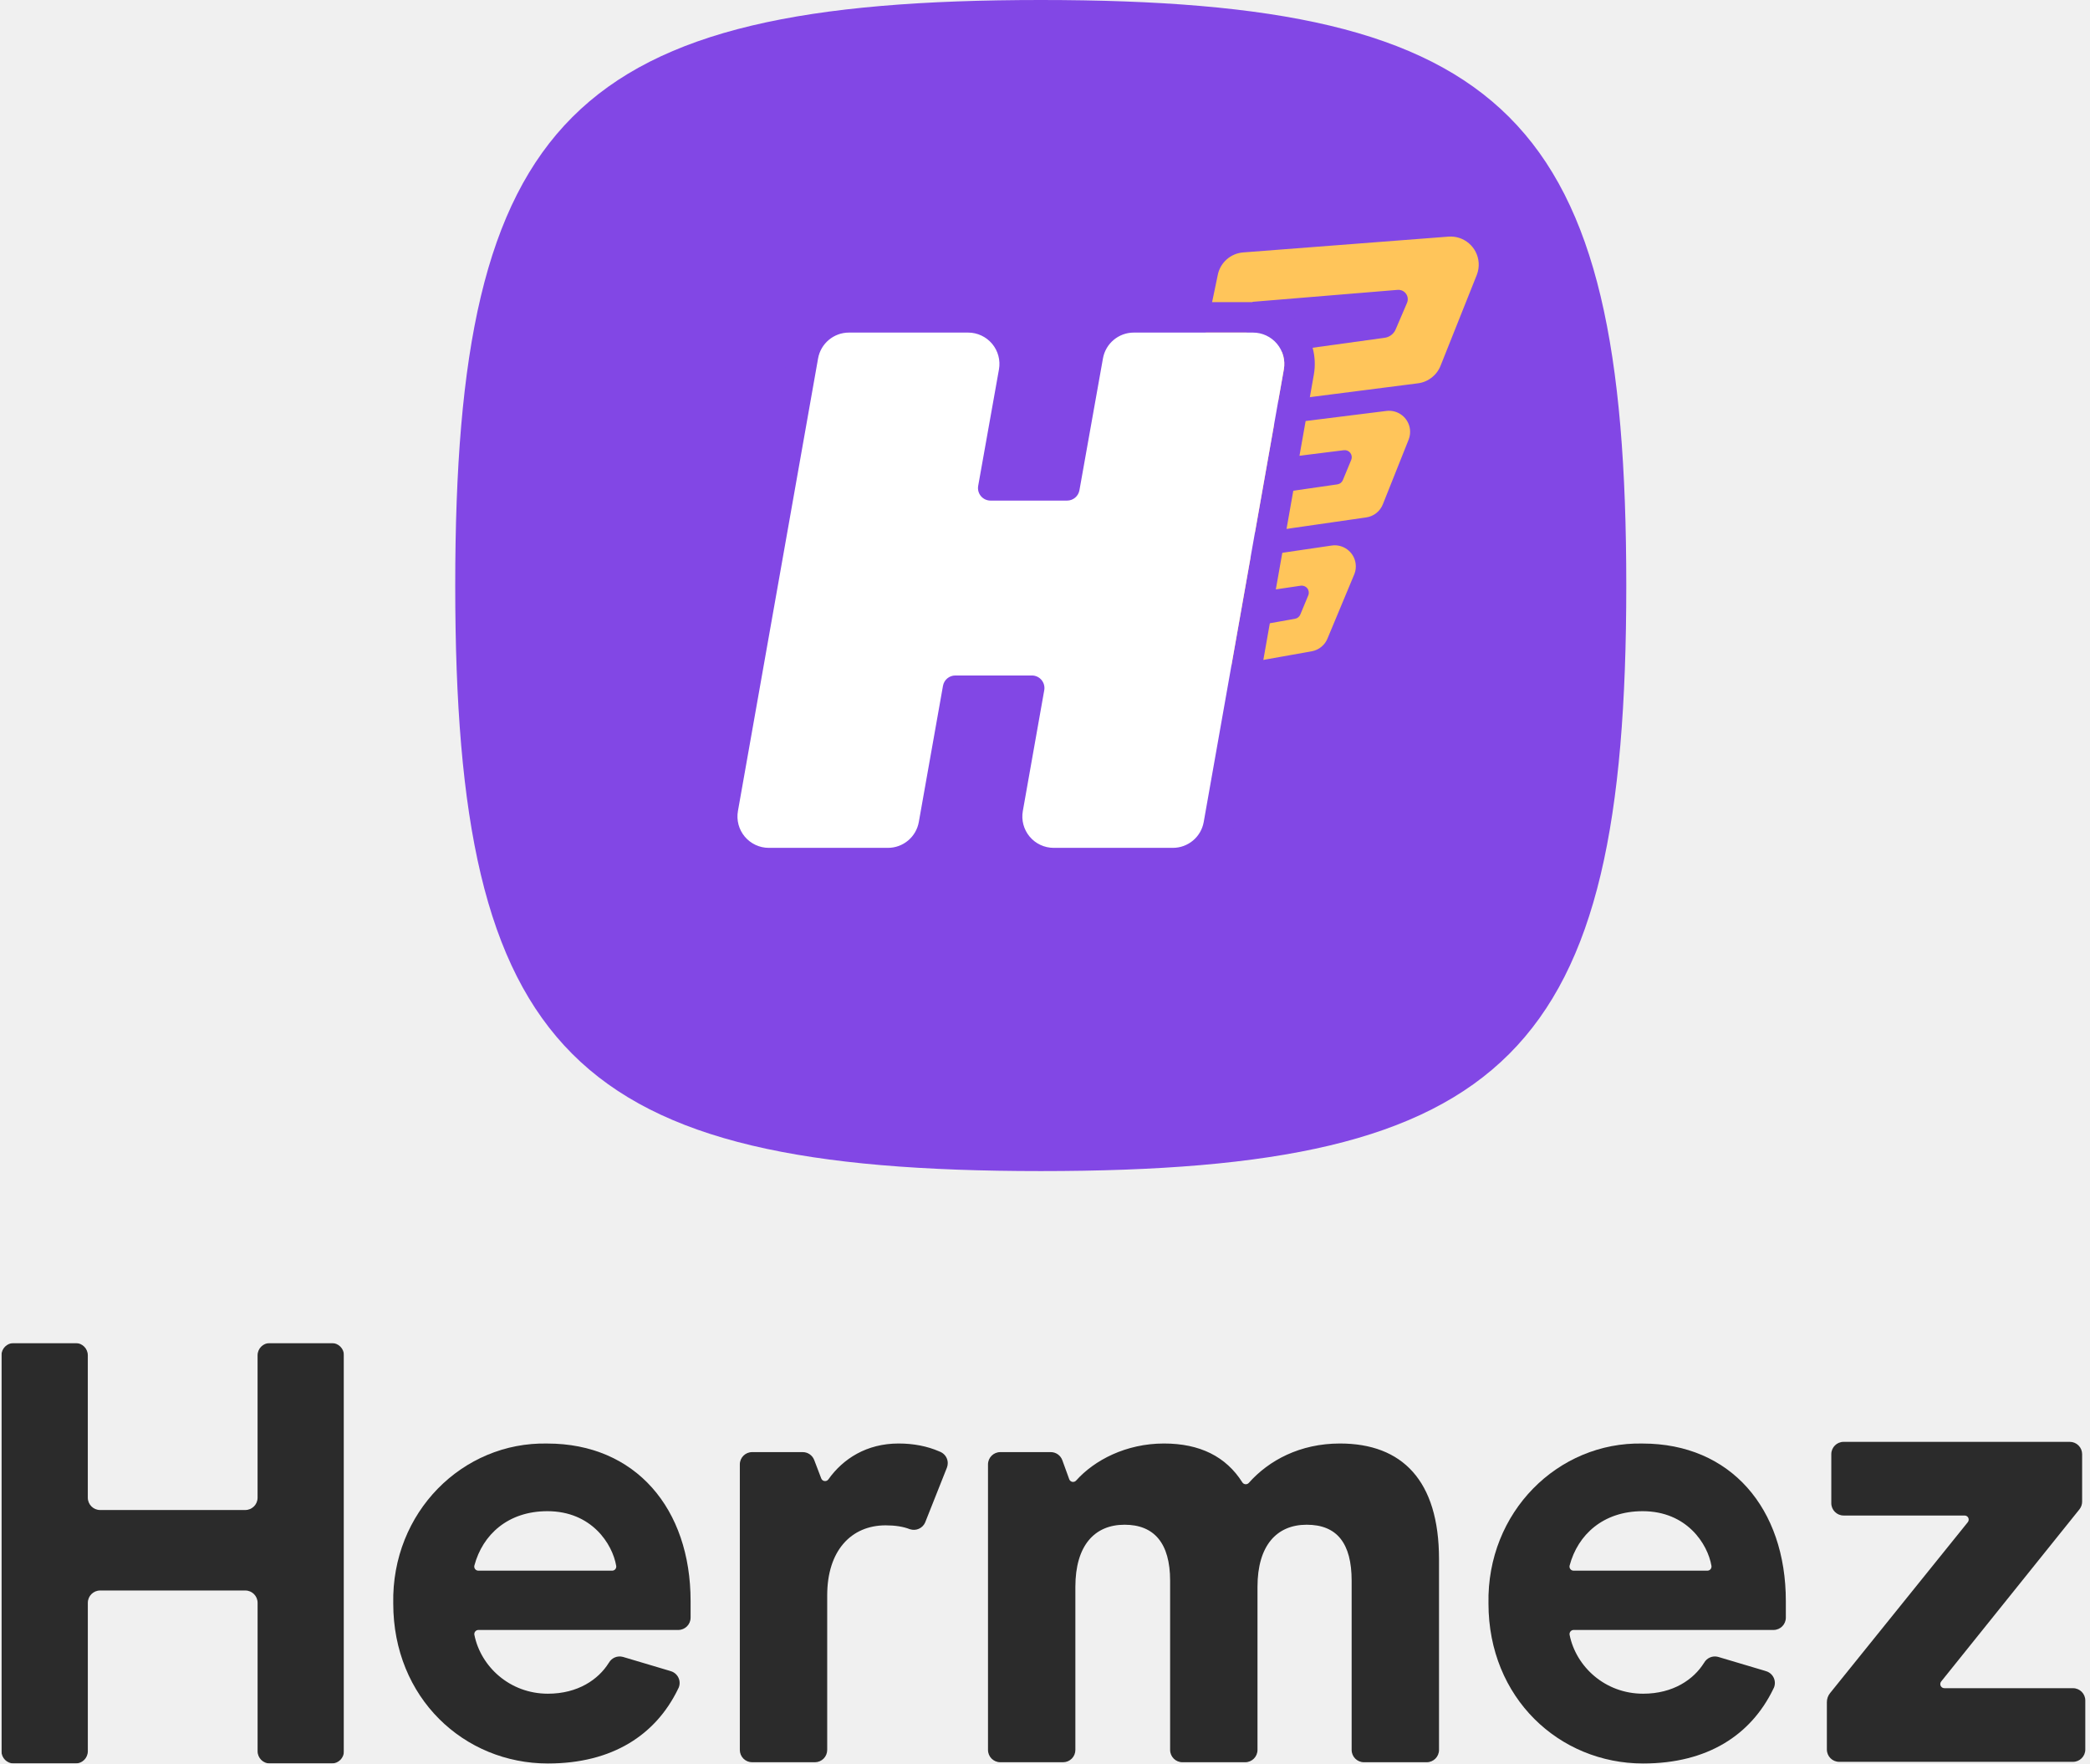
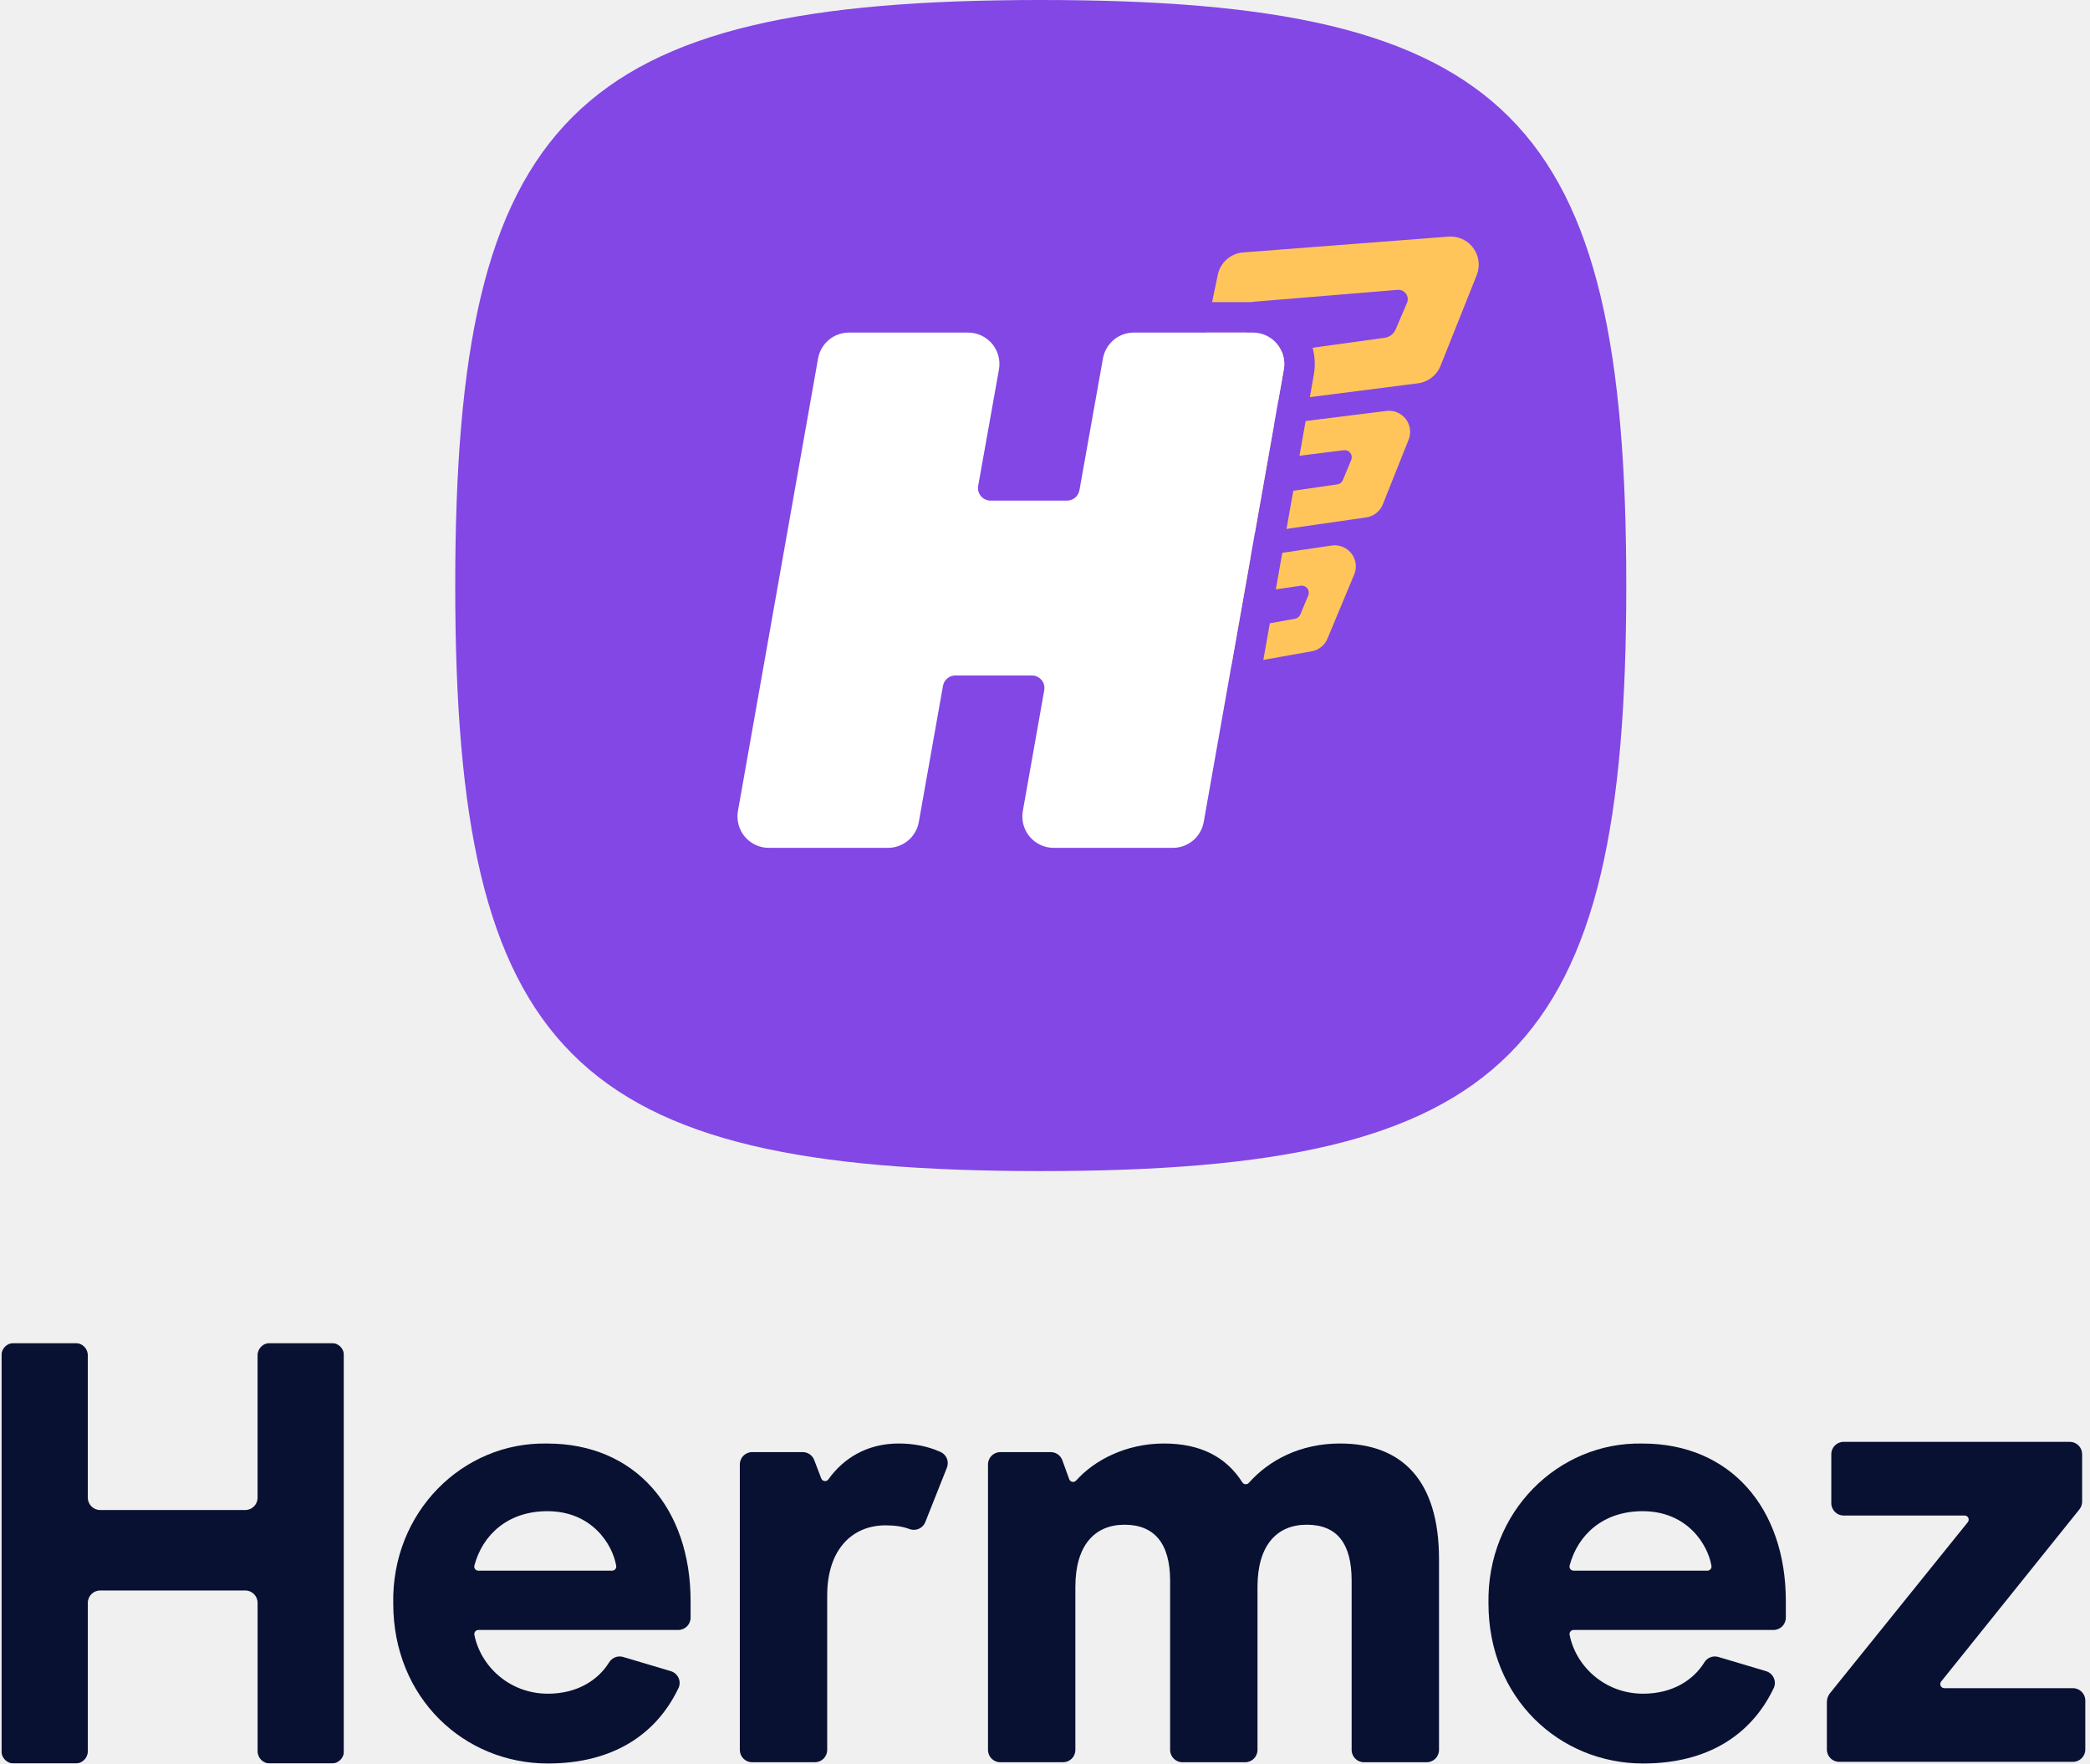
<svg xmlns="http://www.w3.org/2000/svg" xmlns:xlink="http://www.w3.org/1999/xlink" width="128" height="108">
  <defs>
    <path id="a" d="M0 0h20.977v25.751H0z" />
  </defs>
  <g fill="none" fill-rule="evenodd">
    <path d="M27.88 35.86c0 28.687 7.173 35.86 35.86 35.86 28.688 0 35.86-7.173 35.86-35.86C99.6 7.172 92.428 0 63.74 0 35.054 0 27.88 7.172 27.88 35.86Z" fill="#8247E5" fill-rule="nonzero" />
    <path d="M83.022 34.495c.033.22.01.444-.07.652l-1.639 3.929a1.292 1.292 0 0 1-.981.812l-4.656.828a1.292 1.292 0 0 1-1.497-1.51l.743-3.94c.101-.54.533-.956 1.076-1.038l5.554-.817a1.292 1.292 0 0 1 1.47 1.084Zm-3.359 1.375-2.363.35a.43.43 0 0 0-.36.346l-.226 1.2a.43.43 0 0 0 .498.503l2.102-.374a.43.43 0 0 0 .322-.258l.488-1.176a.43.43 0 0 0-.46-.59Zm6.689-9.581c.026.21 0 .422-.075.619l-1.579 3.96c-.167.44-.56.754-1.025.82l-6.403.923a1.292 1.292 0 0 1-1.452-1.518l.75-3.981a1.292 1.292 0 0 1 1.11-1.043l7.232-.902a1.292 1.292 0 0 1 1.442 1.122Zm-4.047 1.283-4.143.517a.43.43 0 0 0-.37.347l-.242 1.283a.43.43 0 0 0 .485.505l3.871-.56a.43.43 0 0 0 .336-.261l.513-1.24a.43.43 0 0 0-.45-.591Zm8.254-11.495a1.72 1.72 0 0 1-.109.746l-2.217 5.558a1.723 1.723 0 0 1-1.391 1.094l-11.621 1.488a1.722 1.722 0 0 1-1.916-2.006l1.268-6.08a1.723 1.723 0 0 1 1.565-1.418l12.57-.967a1.722 1.722 0 0 1 1.85 1.585Zm-4.962 1.675-8.882.733-.662 3.41 8.75-1.208a.86.86 0 0 0 .673-.514l.695-1.623a.574.574 0 0 0-.574-.798Z" fill="#FFC55A" fill-rule="nonzero" />
    <path d="M59.29 18.504h-7.298a3.785 3.785 0 0 0-3.727 3.125L43.36 49.345a3.785 3.785 0 0 0 3.727 4.445H54.438a3.785 3.785 0 0 0 3.672-3.124l1.318-7.433h2.463l-1.084 6.11a3.785 3.785 0 0 0 3.727 4.447h7.297a3.785 3.785 0 0 0 3.727-3.126l4.906-27.715a3.785 3.785 0 0 0-3.727-4.445h-7.351a3.785 3.785 0 0 0-3.672 3.12l-1.278 7.169h-2.461l1.041-5.84a3.785 3.785 0 0 0-3.726-4.45Zm0 1.864a1.92 1.92 0 0 1 1.896 2.226l-.005.032-1.272 7.129a.768.768 0 0 0 .736.903h4.71c.364 0 .678-.257.751-.613l.004-.02 1.44-8.073a1.92 1.92 0 0 1 1.862-1.584H76.737a1.92 1.92 0 0 1 1.896 2.224l-.005.032-4.906 27.715a1.92 1.92 0 0 1-1.863 1.586H64.534a1.92 1.92 0 0 1-1.896-2.225l.005-.031 1.312-7.399a.768.768 0 0 0-.736-.902h-4.71a.768.768 0 0 0-.752.614l-.004.02-1.48 8.338a1.92 1.92 0 0 1-1.862 1.585H47.086a1.918 1.918 0 0 1-1.896-2.224l.005-.031 4.906-27.716a1.921 1.921 0 0 1 1.863-1.586h7.326Z" fill="#8247E5" fill-rule="nonzero" />
    <path d="M59.29 20.368h-7.298a1.92 1.92 0 0 0-1.89 1.586L45.194 49.67a1.92 1.92 0 0 0 1.89 2.255h7.298a1.92 1.92 0 0 0 1.89-1.585l1.48-8.338a.768.768 0 0 1 .756-.634h4.69a.768.768 0 0 1 .756.902l-1.312 7.399a1.92 1.92 0 0 0 1.89 2.256h7.298a1.92 1.92 0 0 0 1.891-1.586l4.906-27.715a1.92 1.92 0 0 0-1.89-2.256H69.44a1.92 1.92 0 0 0-1.891 1.584l-1.44 8.072a.768.768 0 0 1-.756.634h-4.688a.768.768 0 0 1-.757-.903l1.272-7.13a1.92 1.92 0 0 0-1.891-2.257Z" fill="#FFF" fill-rule="nonzero" />
    <g transform="translate(.089 82.25)">
      <mask id="b" fill="#fff">
        <use xlink:href="#a" />
      </mask>
-       <path d="M5.29 24.997V15.91c0-.416.338-.754.754-.754h8.89c.416 0 .753.338.753.754v9.087c0 .416.338.754.754.754h3.783a.754.754 0 0 0 .753-.754V.754A.754.754 0 0 0 20.224 0H16.44a.754.754 0 0 0-.754.754v8.719a.754.754 0 0 1-.753.754h-8.89a.754.754 0 0 1-.754-.754V.753A.754.754 0 0 0 4.537 0H.754A.754.754 0 0 0 0 .754v24.243c0 .416.338.754.754.754h3.783a.754.754 0 0 0 .753-.754Z" fill="#2B2B2B" mask="url(#b)" />
+       <path d="M5.29 24.997V15.91c0-.416.338-.754.754-.754h8.89c.416 0 .753.338.753.754v9.087c0 .416.338.754.754.754h3.783a.754.754 0 0 0 .753-.754V.754A.754.754 0 0 0 20.224 0H16.44a.754.754 0 0 0-.754.754v8.719a.754.754 0 0 1-.753.754h-8.89a.754.754 0 0 1-.754-.754V.753A.754.754 0 0 0 4.537 0H.754A.754.754 0 0 0 0 .754v24.243c0 .416.338.754.754.754h3.783a.754.754 0 0 0 .753-.754Z" fill="#081132" mask="url(#b)" />
    </g>
-     <path d="M41.505 103.471c0 .003-.002.006-.004.007h.006a.154.154 0 0 0 .02-.042.151.151 0 0 1-.022.035Z" fill="#2B2B2B" />
-     <path d="M29.297 96.192a.252.252 0 0 1-.244-.315c.502-1.887 2.054-3.328 4.472-3.328 2.71 0 3.986 2.01 4.214 3.348a.252.252 0 0 1-.248.295h-8.194Zm4.223-7.786c-5.178-.11-9.547 4.198-9.436 9.797 0 5.782 4.332 9.797 9.472 9.797 3.96 0 6.592-1.755 7.951-4.523h-.006c.003-.001.004-.003.004-.006a.131.131 0 0 0 .021-.035.367.367 0 0 0 .043-.087.752.752 0 0 0-.529-1.013h-.001v-.004l-2.85-.848-.04-.011a.756.756 0 0 0-.866.371h-.003c-.629 1.008-1.885 1.883-3.724 1.883-2.34 0-4.115-1.666-4.503-3.604a.252.252 0 0 1 .247-.3h12.241a.754.754 0 0 0 .754-.753v-1.014c0-5.673-3.378-9.65-8.775-9.65Z" fill="#2B2B2B" />
+     <path d="M41.505 103.471c0 .003-.002.006-.004.007h.006a.154.154 0 0 0 .02-.042.151.151 0 0 1-.022.035Z" fill="#081132" />
+     <path d="M29.297 96.192a.252.252 0 0 1-.244-.315c.502-1.887 2.054-3.328 4.472-3.328 2.71 0 3.986 2.01 4.214 3.348a.252.252 0 0 1-.248.295h-8.194Zm4.223-7.786c-5.178-.11-9.547 4.198-9.436 9.797 0 5.782 4.332 9.797 9.472 9.797 3.96 0 6.592-1.755 7.951-4.523h-.006c.003-.001.004-.003.004-.006a.131.131 0 0 0 .021-.035.367.367 0 0 0 .043-.087.752.752 0 0 0-.529-1.013h-.001v-.004l-2.85-.848-.04-.011a.756.756 0 0 0-.866.371h-.003c-.629 1.008-1.885 1.883-3.724 1.883-2.34 0-4.115-1.666-4.503-3.604a.252.252 0 0 1 .247-.3h12.241a.754.754 0 0 0 .754-.753v-1.014c0-5.673-3.378-9.65-8.775-9.65Z" fill="#081132" />
    <path fill="#FDF5EC" d="M41.039 102.332v.003zM41.505 103.476h-.004l.003-.004.001.004Z" />
-     <path d="M108.578 103.478h.006a.136.136 0 0 0 .018-.039l-.024.039Z" fill="#2B2B2B" />
+     <path d="M108.578 103.478h.006a.136.136 0 0 0 .018-.039l-.024.039Z" fill="#081132" />
    <path d="M108.602 103.439a.114.114 0 0 1-.018.039h-.006a.41.41 0 0 0 .024-.039Z" fill="#FDF5EC" />
-     <path d="M96.374 96.192a.252.252 0 0 1-.244-.315c.501-1.887 2.054-3.328 4.471-3.328 2.71 0 3.987 2.01 4.215 3.348a.253.253 0 0 1-.249.295h-8.193Zm4.222-7.786c-5.178-.11-9.546 4.198-9.436 9.797 0 5.782 4.333 9.797 9.473 9.797 3.959 0 6.592-1.755 7.951-4.523h-.006c.009-.012.016-.025.024-.037l.001-.004a.54.54 0 0 0 .043-.087.752.752 0 0 0-.53-1.013v-.004l-2.851-.848c-.013-.004-.026-.009-.038-.011l-.013-.004a.756.756 0 0 0-.854.375h-.003c-.629 1.008-1.885 1.883-3.724 1.883-2.34 0-4.116-1.666-4.504-3.604a.252.252 0 0 1 .248-.3h12.241a.754.754 0 0 0 .754-.753v-1.014c0-5.673-3.378-9.65-8.776-9.65ZM56.684 93.177h.001l-.005.012.004-.012ZM57.562 88.904a.297.297 0 0 0-.043-.016v-.002c.014.005.029.011.043.018Z" fill="#2B2B2B" />
+     <path d="M96.374 96.192a.252.252 0 0 1-.244-.315c.501-1.887 2.054-3.328 4.471-3.328 2.71 0 3.987 2.01 4.215 3.348a.253.253 0 0 1-.249.295h-8.193Zm4.222-7.786c-5.178-.11-9.546 4.198-9.436 9.797 0 5.782 4.333 9.797 9.473 9.797 3.959 0 6.592-1.755 7.951-4.523h-.006c.009-.012.016-.025.024-.037l.001-.004a.54.54 0 0 0 .043-.087.752.752 0 0 0-.53-1.013v-.004l-2.851-.848c-.013-.004-.026-.009-.038-.011l-.013-.004a.756.756 0 0 0-.854.375h-.003c-.629 1.008-1.885 1.883-3.724 1.883-2.34 0-4.116-1.666-4.504-3.604a.252.252 0 0 1 .248-.3h12.241a.754.754 0 0 0 .754-.753v-1.014c0-5.673-3.378-9.65-8.776-9.65ZM56.684 93.177h.001l-.005.012.004-.012ZM57.562 88.904a.297.297 0 0 0-.043-.016v-.002c.014.005.029.011.043.018Z" fill="#081132" />
    <path d="m56.685 93.177-.005.012.004-.012h.001ZM57.562 88.904a.297.297 0 0 0-.043-.016v-.002c.014.005.029.011.043.018Z" fill="#FDF5EC" />
-     <path d="M58.044 89.607a.765.765 0 0 1-.053.28.126.126 0 0 1-.007.017l-1.299 3.273h-.001l-.004.011a.149.149 0 0 1-.009.022c-.002.01-.007.02-.011.031a.756.756 0 0 1-.925.414v.002c-.414-.165-.915-.241-1.494-.241-1.056 0-1.95.387-2.582 1.117-.632.73-.998 1.803-.998 3.179v9.458a.753.753 0 0 1-.754.754h-3.844a.753.753 0 0 1-.753-.754V89.685c0-.416.337-.754.753-.754h3.1c.312 0 .592.194.703.485l.43 1.127a.25.25 0 0 0 .438.058c.9-1.269 2.351-2.197 4.298-2.197.922 0 1.761.166 2.487.482v.003a.276.276 0 0 1 .05.017.712.712 0 0 0 .043.02l.05.026a.753.753 0 0 1 .383.656ZM65.86 107.17v-9.986c0-2.525 1.168-3.806 3.015-3.806 1.808 0 2.788 1.13 2.788 3.43v10.362c0 .417.338.754.754.754h3.844a.754.754 0 0 0 .753-.754v-9.986c0-2.525 1.169-3.806 3.015-3.806 1.847 0 2.751 1.13 2.751 3.43v10.362c0 .417.337.754.754.754h3.844a.754.754 0 0 0 .753-.754V95.488c0-4.823-2.26-7.084-6.067-7.084-2.446 0-4.359 1.034-5.581 2.412a.25.25 0 0 1-.399-.035c-.997-1.574-2.596-2.377-4.798-2.377-2.323 0-4.264 1.021-5.381 2.27a.25.25 0 0 1-.421-.082l-.423-1.165a.754.754 0 0 0-.709-.496h-3.09a.754.754 0 0 0-.753.754v17.485c0 .417.337.754.753.754h3.844a.753.753 0 0 0 .754-.754ZM127.712 107.145v-3.002a.754.754 0 0 0-.754-.754h-7.869a.255.255 0 0 1-.222-.119.254.254 0 0 1 .018-.29l8.467-10.543a.757.757 0 0 0 .166-.472v-2.908a.753.753 0 0 0-.754-.754H112.91a.754.754 0 0 0-.754.754v3.003c0 .416.338.754.754.754h7.403c.089 0 .176.042.222.119a.254.254 0 0 1-.019.29l-8.437 10.469a.877.877 0 0 0-.194.551v2.902c0 .417.337.754.753.754h14.32a.754.754 0 0 0 .754-.754Z" fill="#2B2B2B" />
+     <path d="M58.044 89.607a.765.765 0 0 1-.053.28.126.126 0 0 1-.007.017l-1.299 3.273h-.001l-.004.011a.149.149 0 0 1-.009.022c-.002.01-.007.02-.011.031a.756.756 0 0 1-.925.414v.002c-.414-.165-.915-.241-1.494-.241-1.056 0-1.95.387-2.582 1.117-.632.73-.998 1.803-.998 3.179v9.458a.753.753 0 0 1-.754.754h-3.844a.753.753 0 0 1-.753-.754V89.685c0-.416.337-.754.753-.754h3.1c.312 0 .592.194.703.485l.43 1.127a.25.25 0 0 0 .438.058c.9-1.269 2.351-2.197 4.298-2.197.922 0 1.761.166 2.487.482v.003a.276.276 0 0 1 .05.017.712.712 0 0 0 .043.02l.05.026a.753.753 0 0 1 .383.656ZM65.86 107.17v-9.986c0-2.525 1.168-3.806 3.015-3.806 1.808 0 2.788 1.13 2.788 3.43v10.362c0 .417.338.754.754.754h3.844a.754.754 0 0 0 .753-.754v-9.986c0-2.525 1.169-3.806 3.015-3.806 1.847 0 2.751 1.13 2.751 3.43v10.362c0 .417.337.754.754.754h3.844a.754.754 0 0 0 .753-.754V95.488c0-4.823-2.26-7.084-6.067-7.084-2.446 0-4.359 1.034-5.581 2.412a.25.25 0 0 1-.399-.035c-.997-1.574-2.596-2.377-4.798-2.377-2.323 0-4.264 1.021-5.381 2.27a.25.25 0 0 1-.421-.082l-.423-1.165a.754.754 0 0 0-.709-.496h-3.09a.754.754 0 0 0-.753.754v17.485c0 .417.337.754.753.754h3.844a.753.753 0 0 0 .754-.754ZM127.712 107.145v-3.002a.754.754 0 0 0-.754-.754h-7.869a.255.255 0 0 1-.222-.119.254.254 0 0 1 .018-.29l8.467-10.543a.757.757 0 0 0 .166-.472v-2.908a.753.753 0 0 0-.754-.754H112.91a.754.754 0 0 0-.754.754v3.003c0 .416.338.754.754.754h7.403c.089 0 .176.042.222.119a.254.254 0 0 1-.019.29l-8.437 10.469a.877.877 0 0 0-.194.551v2.902c0 .417.337.754.753.754h14.32a.754.754 0 0 0 .754-.754Z" fill="#081132" />
  </g>
</svg>
